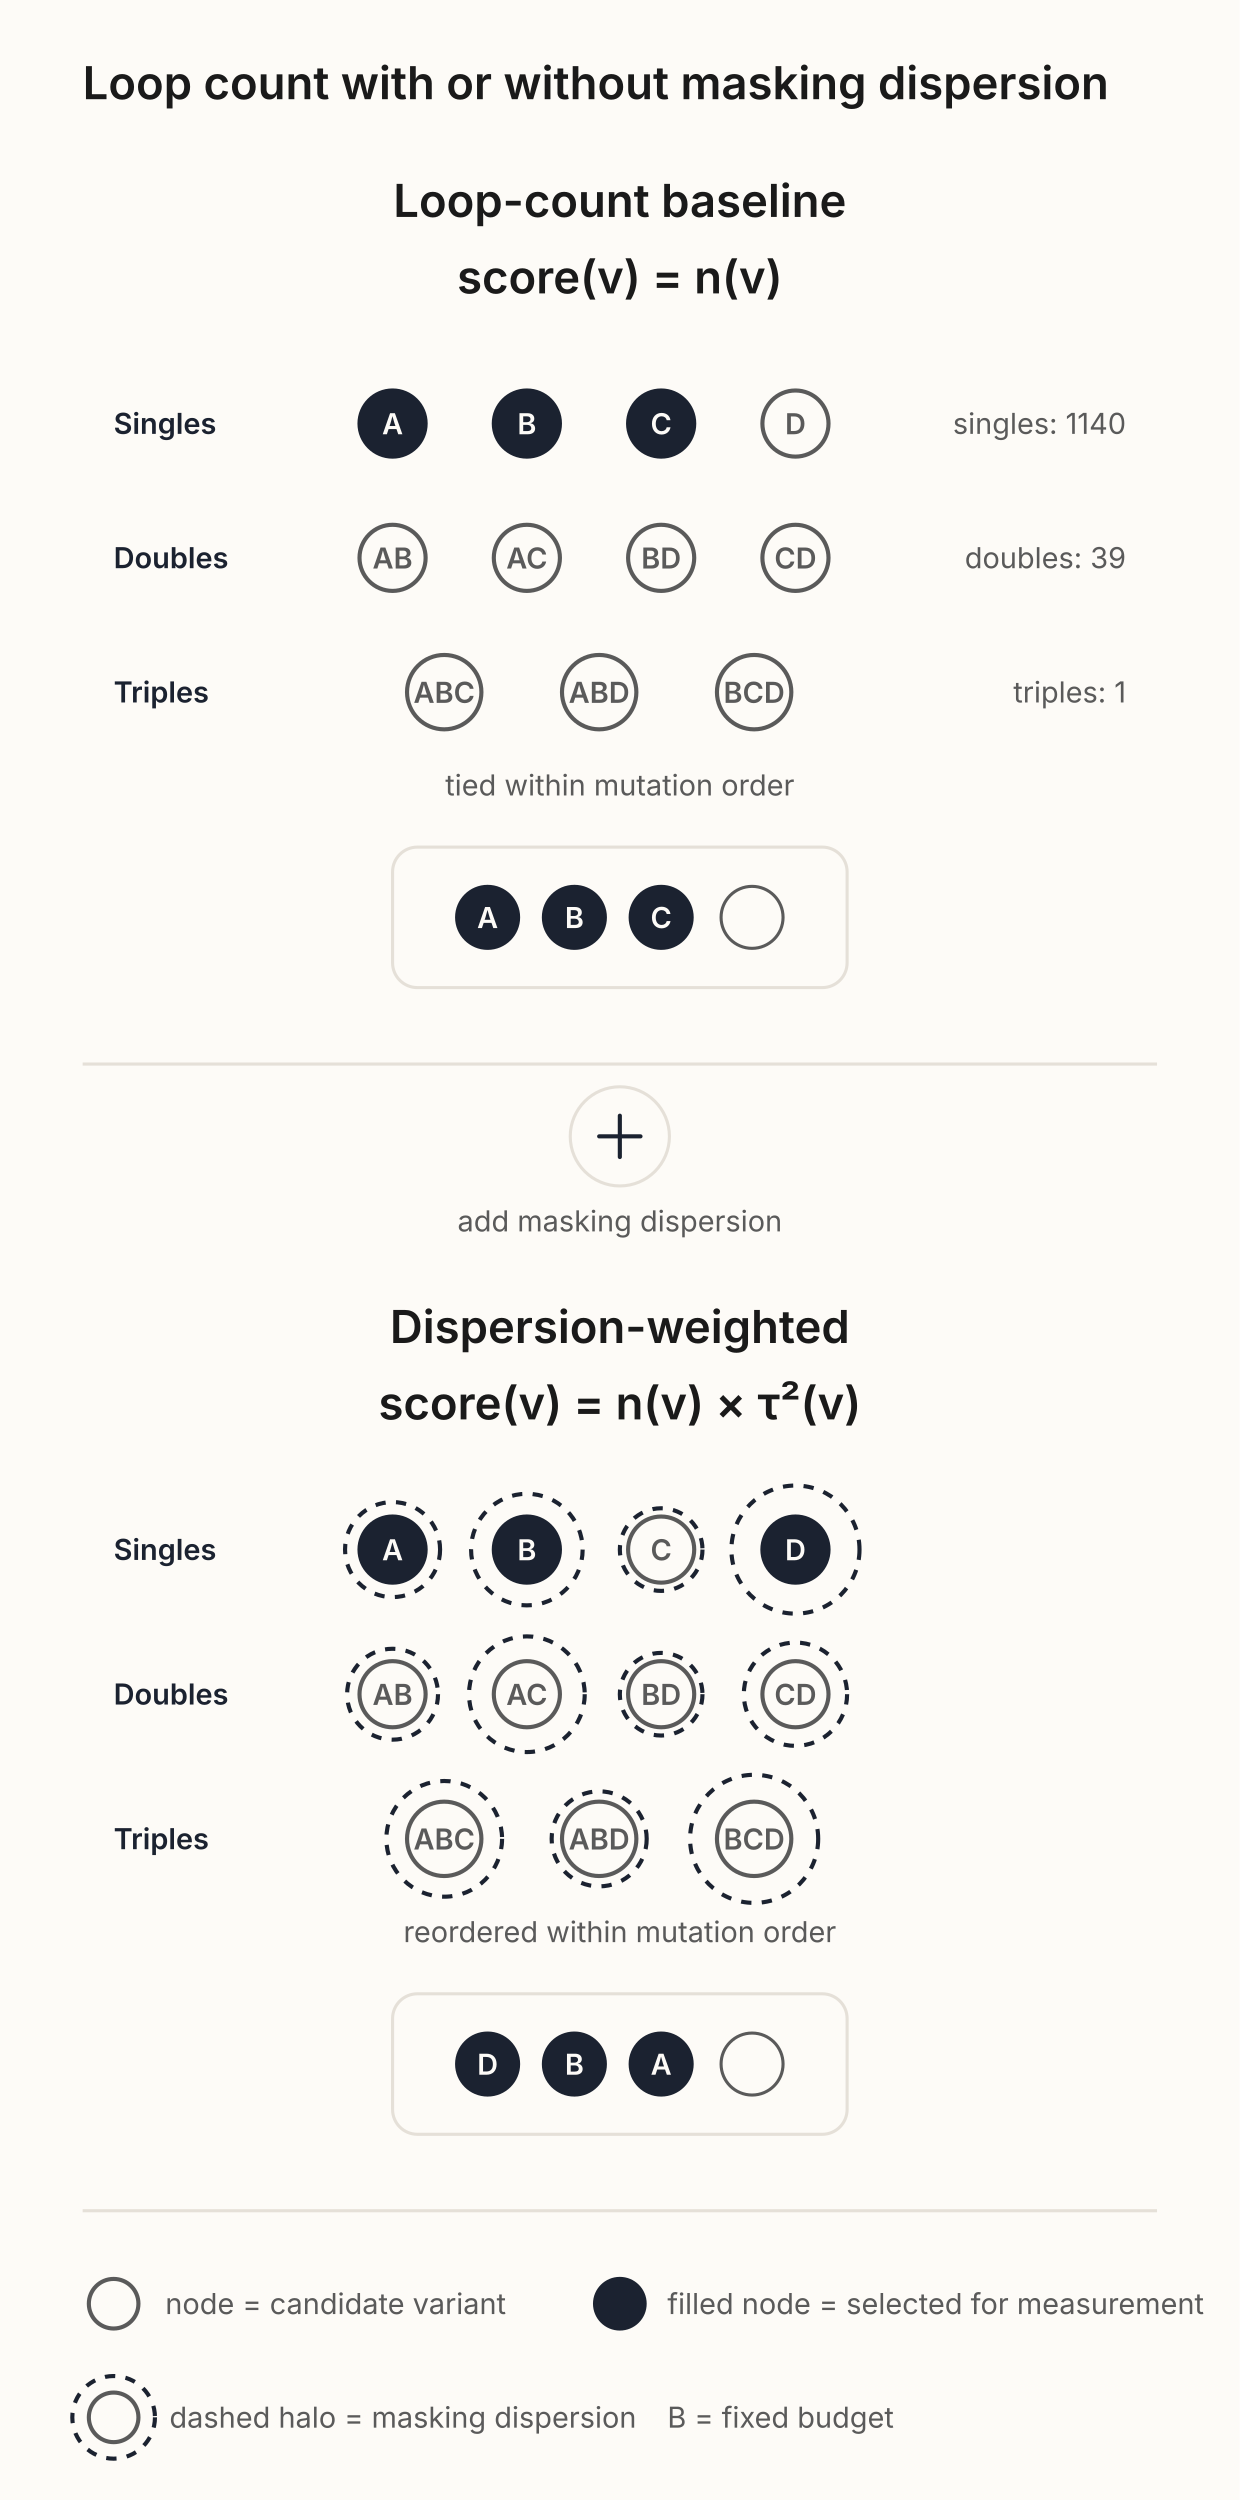
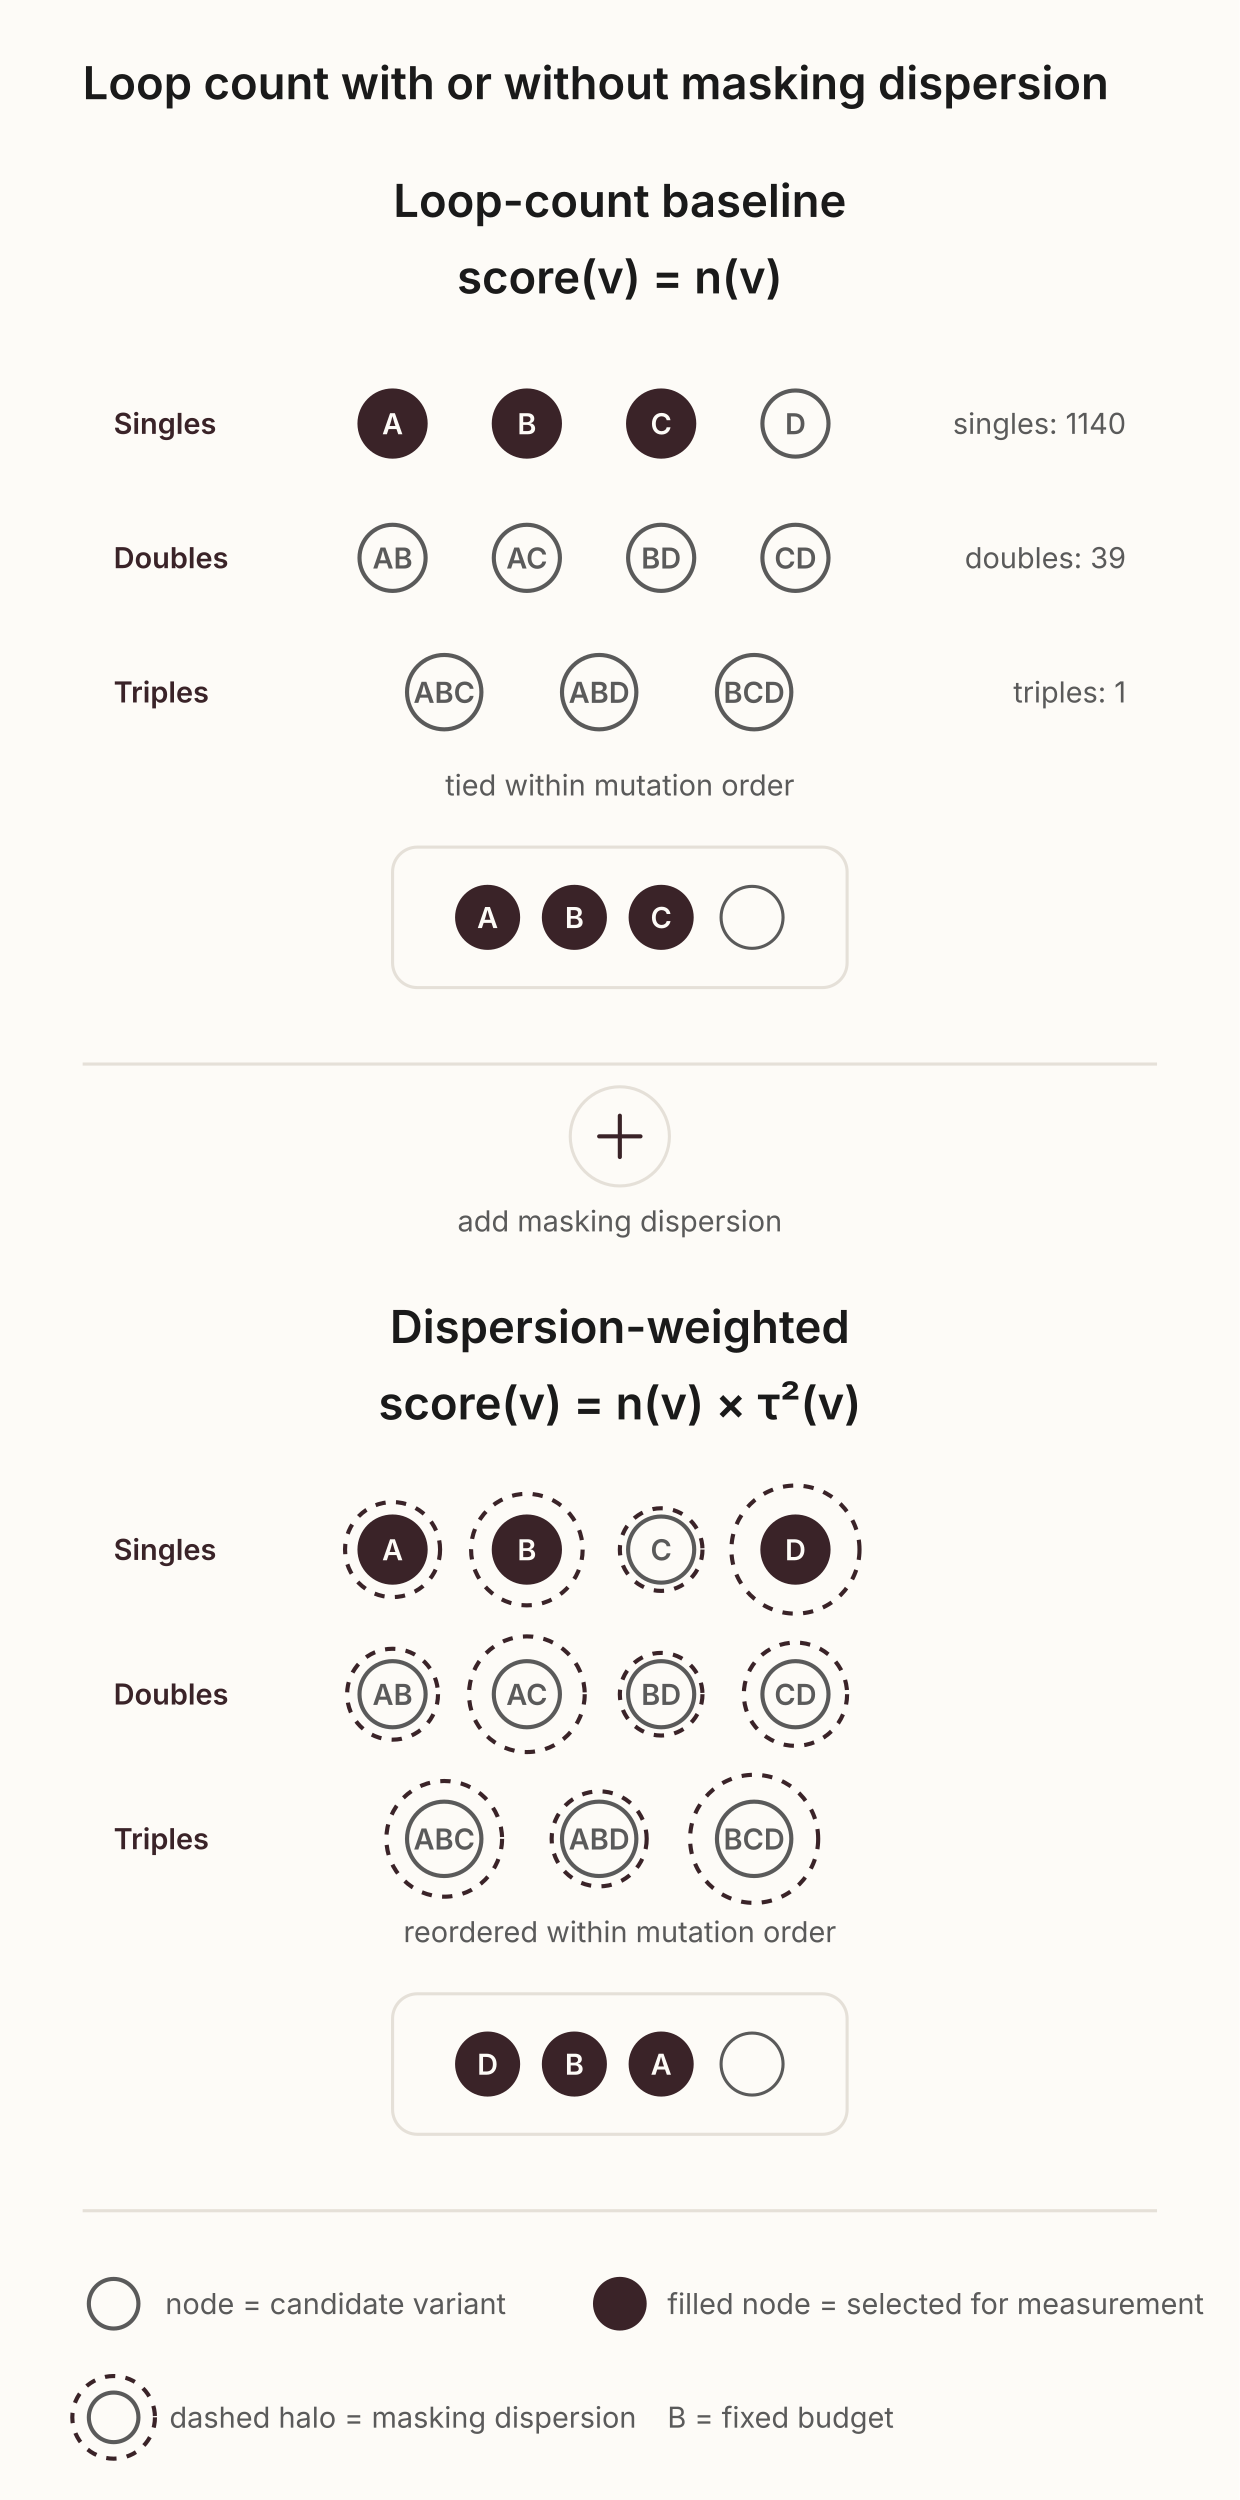
<svg xmlns="http://www.w3.org/2000/svg" viewBox="0 0 600 1210" role="img" aria-labelledby="title desc">
  <rect width="600" height="1210" fill="#FDFBF7" />
  <style>
    text{font-family:Inter,Arial,sans-serif}
    .key{font-size:22px;font-weight:600;fill:#1A1A1A}
    .label{font-size:14px;font-weight:400;fill:#5A5A5A}
-     .strong{font-size:14px;font-weight:600;fill:#1B2230}
+     .strong{font-size:14px;font-weight:600;fill:#3A2328}
    .center{text-anchor:middle}
    .end{text-anchor:end}
    .node-label{font-size:14px;font-weight:600;fill:#5A5A5A;text-anchor:middle;dominant-baseline:middle}
    .selected-label{font-size:14px;font-weight:600;fill:#FDFBF7;text-anchor:middle;dominant-baseline:middle}
    .divider{stroke:#E5E0D8;stroke-width:1.5}
    .node{fill:#FDFBF7;stroke:#5A5A5A;stroke-width:2}
-     .selected{fill:#1B2230;stroke:#1B2230;stroke-width:2}
-     .halo{fill:none;stroke:#1B2230;stroke-width:2;stroke-dasharray:5 5}
+     .selected{fill:#3A2328;stroke:#3A2328;stroke-width:2}
+     .halo{fill:none;stroke:#3A2328;stroke-width:2;stroke-dasharray:5 5}
    .plate-shell{fill:none;stroke:#E5E0D8;stroke-width:1.5}
    .well{fill:#FDFBF7;stroke:#5A5A5A;stroke-width:1.5}
-     .well-selected{fill:#1B2230;stroke:#1B2230;stroke-width:1.5}
+     .well-selected{fill:#3A2328;stroke:#3A2328;stroke-width:1.5}
  </style>
  <text x="40" y="48" class="key">Loop count with or without masking dispersion</text>
  <g data-method="loop-count" data-candidate-set="A,B,C,D,AB,AC,BD,CD,ABC,ABD,BCD" data-selected-count="3" aria-label="Loop-count baseline">
    <text x="300" y="105" class="key center">Loop-count baseline</text>
    <text x="300" y="142" class="key center">score(v) = n(v)</text>
    <text x="55" y="210" class="strong">Singles</text>
    <text x="545" y="210" class="label end">singles: 1140</text>
    <circle cx="190" cy="205" r="16" class="selected" />
    <text x="190" y="205" class="selected-label">A</text>
    <circle cx="255" cy="205" r="16" class="selected" />
    <text x="255" y="205" class="selected-label">B</text>
    <circle cx="320" cy="205" r="16" class="selected" />
    <text x="320" y="205" class="selected-label">C</text>
    <circle cx="385" cy="205" r="16" class="node" />
    <text x="385" y="205" class="node-label">D</text>
    <text x="55" y="275" class="strong">Doubles</text>
    <text x="545" y="275" class="label end">doubles: 39</text>
    <circle cx="190" cy="270" r="16" class="node" />
    <text x="190" y="270" class="node-label">AB</text>
    <circle cx="255" cy="270" r="16" class="node" />
    <text x="255" y="270" class="node-label">AC</text>
    <circle cx="320" cy="270" r="16" class="node" />
    <text x="320" y="270" class="node-label">BD</text>
    <circle cx="385" cy="270" r="16" class="node" />
    <text x="385" y="270" class="node-label">CD</text>
    <text x="55" y="340" class="strong">Triples</text>
    <text x="545" y="340" class="label end">triples: 1</text>
    <circle cx="215" cy="335" r="18" class="node" />
    <text x="215" y="335" class="node-label">ABC</text>
    <circle cx="290" cy="335" r="18" class="node" />
    <text x="290" y="335" class="node-label">ABD</text>
    <circle cx="365" cy="335" r="18" class="node" />
    <text x="365" y="335" class="node-label">BCD</text>
    <text x="300" y="385" class="label center">tied within mutation order</text>
    <g class="plate" transform="translate(190 410)" aria-label="Illustrative selected set A, B, C">
      <rect width="220" height="68" rx="12" class="plate-shell" />
      <circle cx="46" cy="34" r="15" class="well-selected" />
      <text x="46" y="34" class="selected-label">A</text>
      <circle cx="88" cy="34" r="15" class="well-selected" />
      <text x="88" y="34" class="selected-label">B</text>
      <circle cx="130" cy="34" r="15" class="well-selected" />
      <text x="130" y="34" class="selected-label">C</text>
      <circle cx="174" cy="34" r="15" class="well" />
    </g>
  </g>
  <line x1="40" y1="515" x2="560" y2="515" class="divider" />
  <circle cx="300" cy="550" r="24" fill="none" stroke="#E5E0D8" stroke-width="1.5" />
-   <path d="M290 550H310 M300 540V560" fill="none" stroke="#1B2230" stroke-width="2" stroke-linecap="round" />
+   <path d="M290 550H310 M300 540V560" fill="none" stroke="#3A2328" stroke-width="2" stroke-linecap="round" />
  <text x="300" y="596" class="label center">add masking dispersion</text>
  <g data-method="dispersion-weighted" data-candidate-set="A,B,C,D,AB,AC,BD,CD,ABC,ABD,BCD" data-selected-count="3" aria-label="Dispersion-weighted score">
    <text x="300" y="650" class="key center">Dispersion-weighted</text>
    <text x="300" y="687" class="key center">score(v) = n(v) × τ²(v)</text>
    <text x="55" y="755" class="strong">Singles</text>
    <circle cx="190" cy="750" r="23" class="halo" />
    <circle cx="190" cy="750" r="16" class="selected" />
    <text x="190" y="750" class="selected-label">A</text>
    <circle cx="255" cy="750" r="27" class="halo" />
    <circle cx="255" cy="750" r="16" class="selected" />
    <text x="255" y="750" class="selected-label">B</text>
    <circle cx="320" cy="750" r="20" class="halo" />
    <circle cx="320" cy="750" r="16" class="node" />
    <text x="320" y="750" class="node-label">C</text>
    <circle cx="385" cy="750" r="31" class="halo" />
    <circle cx="385" cy="750" r="16" class="selected" />
    <text x="385" y="750" class="selected-label">D</text>
    <text x="55" y="825" class="strong">Doubles</text>
    <circle cx="190" cy="820" r="22" class="halo" />
    <circle cx="190" cy="820" r="16" class="node" />
    <text x="190" y="820" class="node-label">AB</text>
    <circle cx="255" cy="820" r="28" class="halo" />
    <circle cx="255" cy="820" r="16" class="node" />
    <text x="255" y="820" class="node-label">AC</text>
    <circle cx="320" cy="820" r="20" class="halo" />
    <circle cx="320" cy="820" r="16" class="node" />
    <text x="320" y="820" class="node-label">BD</text>
    <circle cx="385" cy="820" r="25" class="halo" />
    <circle cx="385" cy="820" r="16" class="node" />
    <text x="385" y="820" class="node-label">CD</text>
    <text x="55" y="895" class="strong">Triples</text>
    <circle cx="215" cy="890" r="28" class="halo" />
    <circle cx="215" cy="890" r="18" class="node" />
    <text x="215" y="890" class="node-label">ABC</text>
    <circle cx="290" cy="890" r="23" class="halo" />
    <circle cx="290" cy="890" r="18" class="node" />
    <text x="290" y="890" class="node-label">ABD</text>
    <circle cx="365" cy="890" r="31" class="halo" />
    <circle cx="365" cy="890" r="18" class="node" />
    <text x="365" y="890" class="node-label">BCD</text>
    <text x="300" y="940" class="label center">reordered within mutation order</text>
    <g class="plate" transform="translate(190 965)" aria-label="Illustrative selected set D, B, A">
      <rect width="220" height="68" rx="12" class="plate-shell" />
      <circle cx="46" cy="34" r="15" class="well-selected" />
      <text x="46" y="34" class="selected-label">D</text>
      <circle cx="88" cy="34" r="15" class="well-selected" />
      <text x="88" y="34" class="selected-label">B</text>
      <circle cx="130" cy="34" r="15" class="well-selected" />
      <text x="130" y="34" class="selected-label">A</text>
      <circle cx="174" cy="34" r="15" class="well" />
    </g>
  </g>
  <line x1="40" y1="1070" x2="560" y2="1070" class="divider" />
  <g aria-label="Figure legend">
    <circle cx="55" cy="1115" r="12" class="node" />
    <text x="80" y="1120" class="label">node = candidate variant</text>
    <circle cx="300" cy="1115" r="12" class="selected" />
    <text x="323" y="1120" class="label">filled node = selected for measurement</text>
    <circle cx="55" cy="1170" r="12" class="node" />
    <circle cx="55" cy="1170" r="20" class="halo" />
    <text x="82" y="1175" class="label">dashed halo = masking dispersion</text>
    <text x="323" y="1175" class="label">B = fixed budget</text>
  </g>
</svg>
